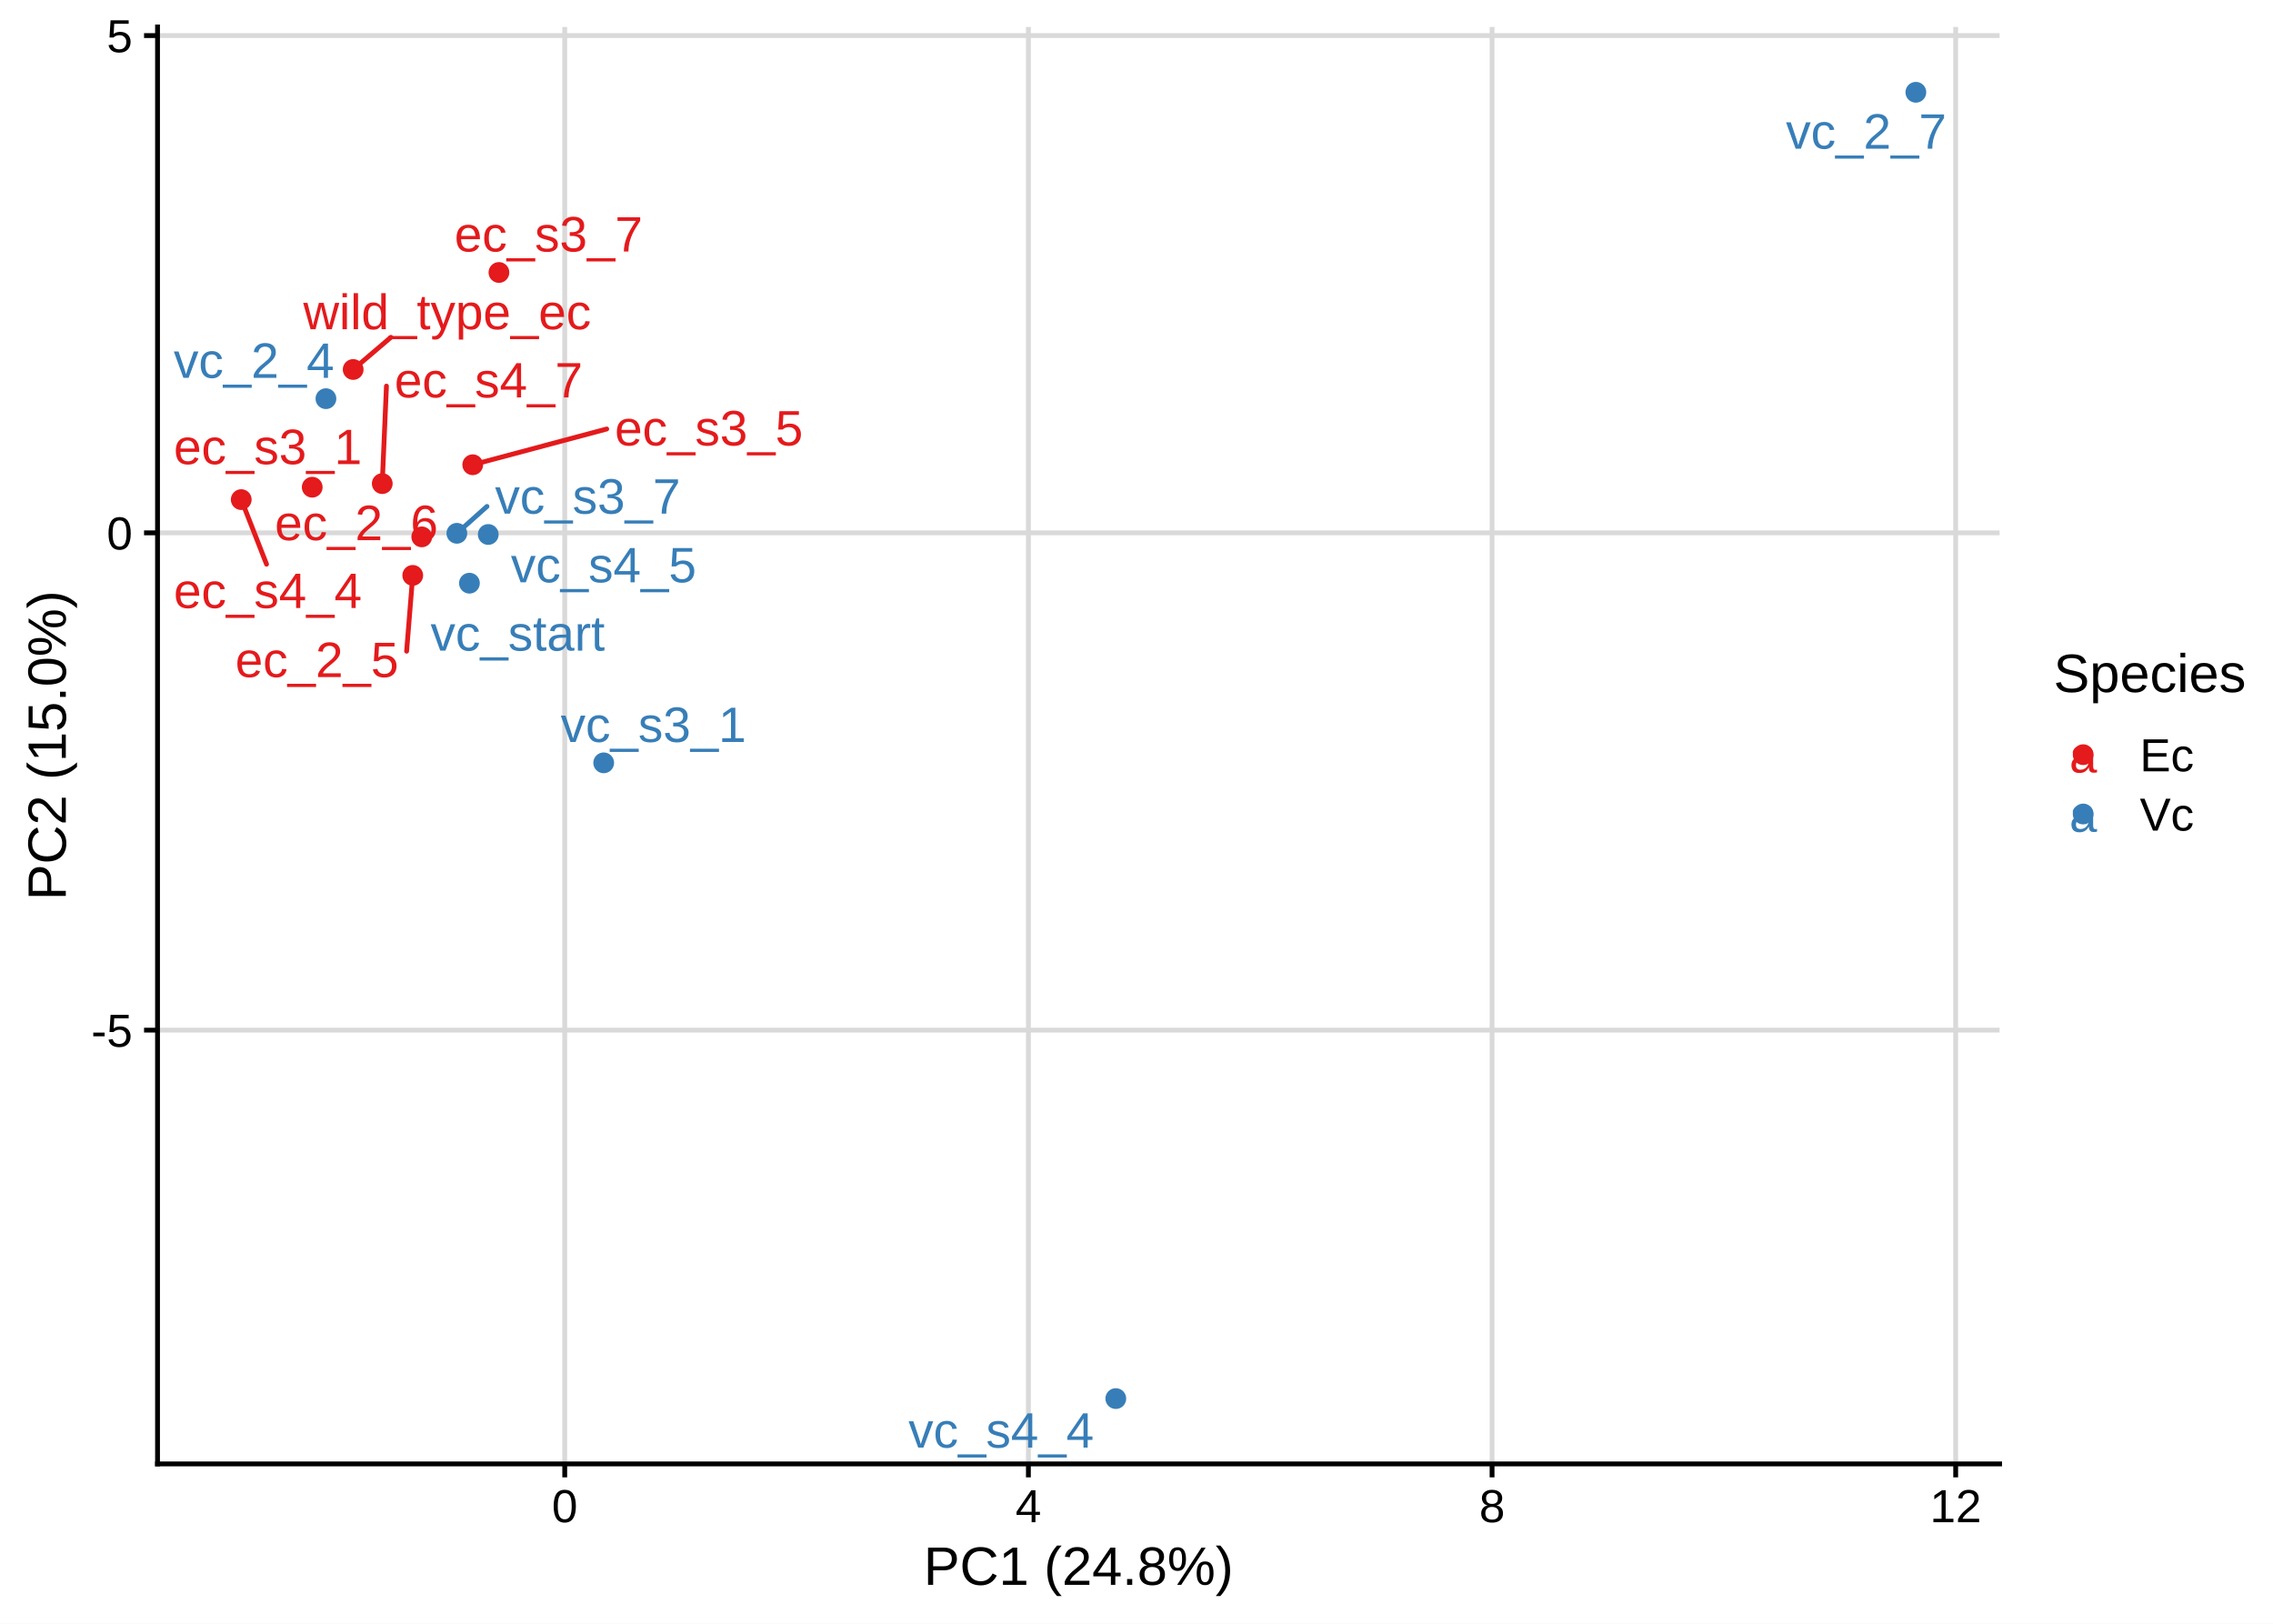
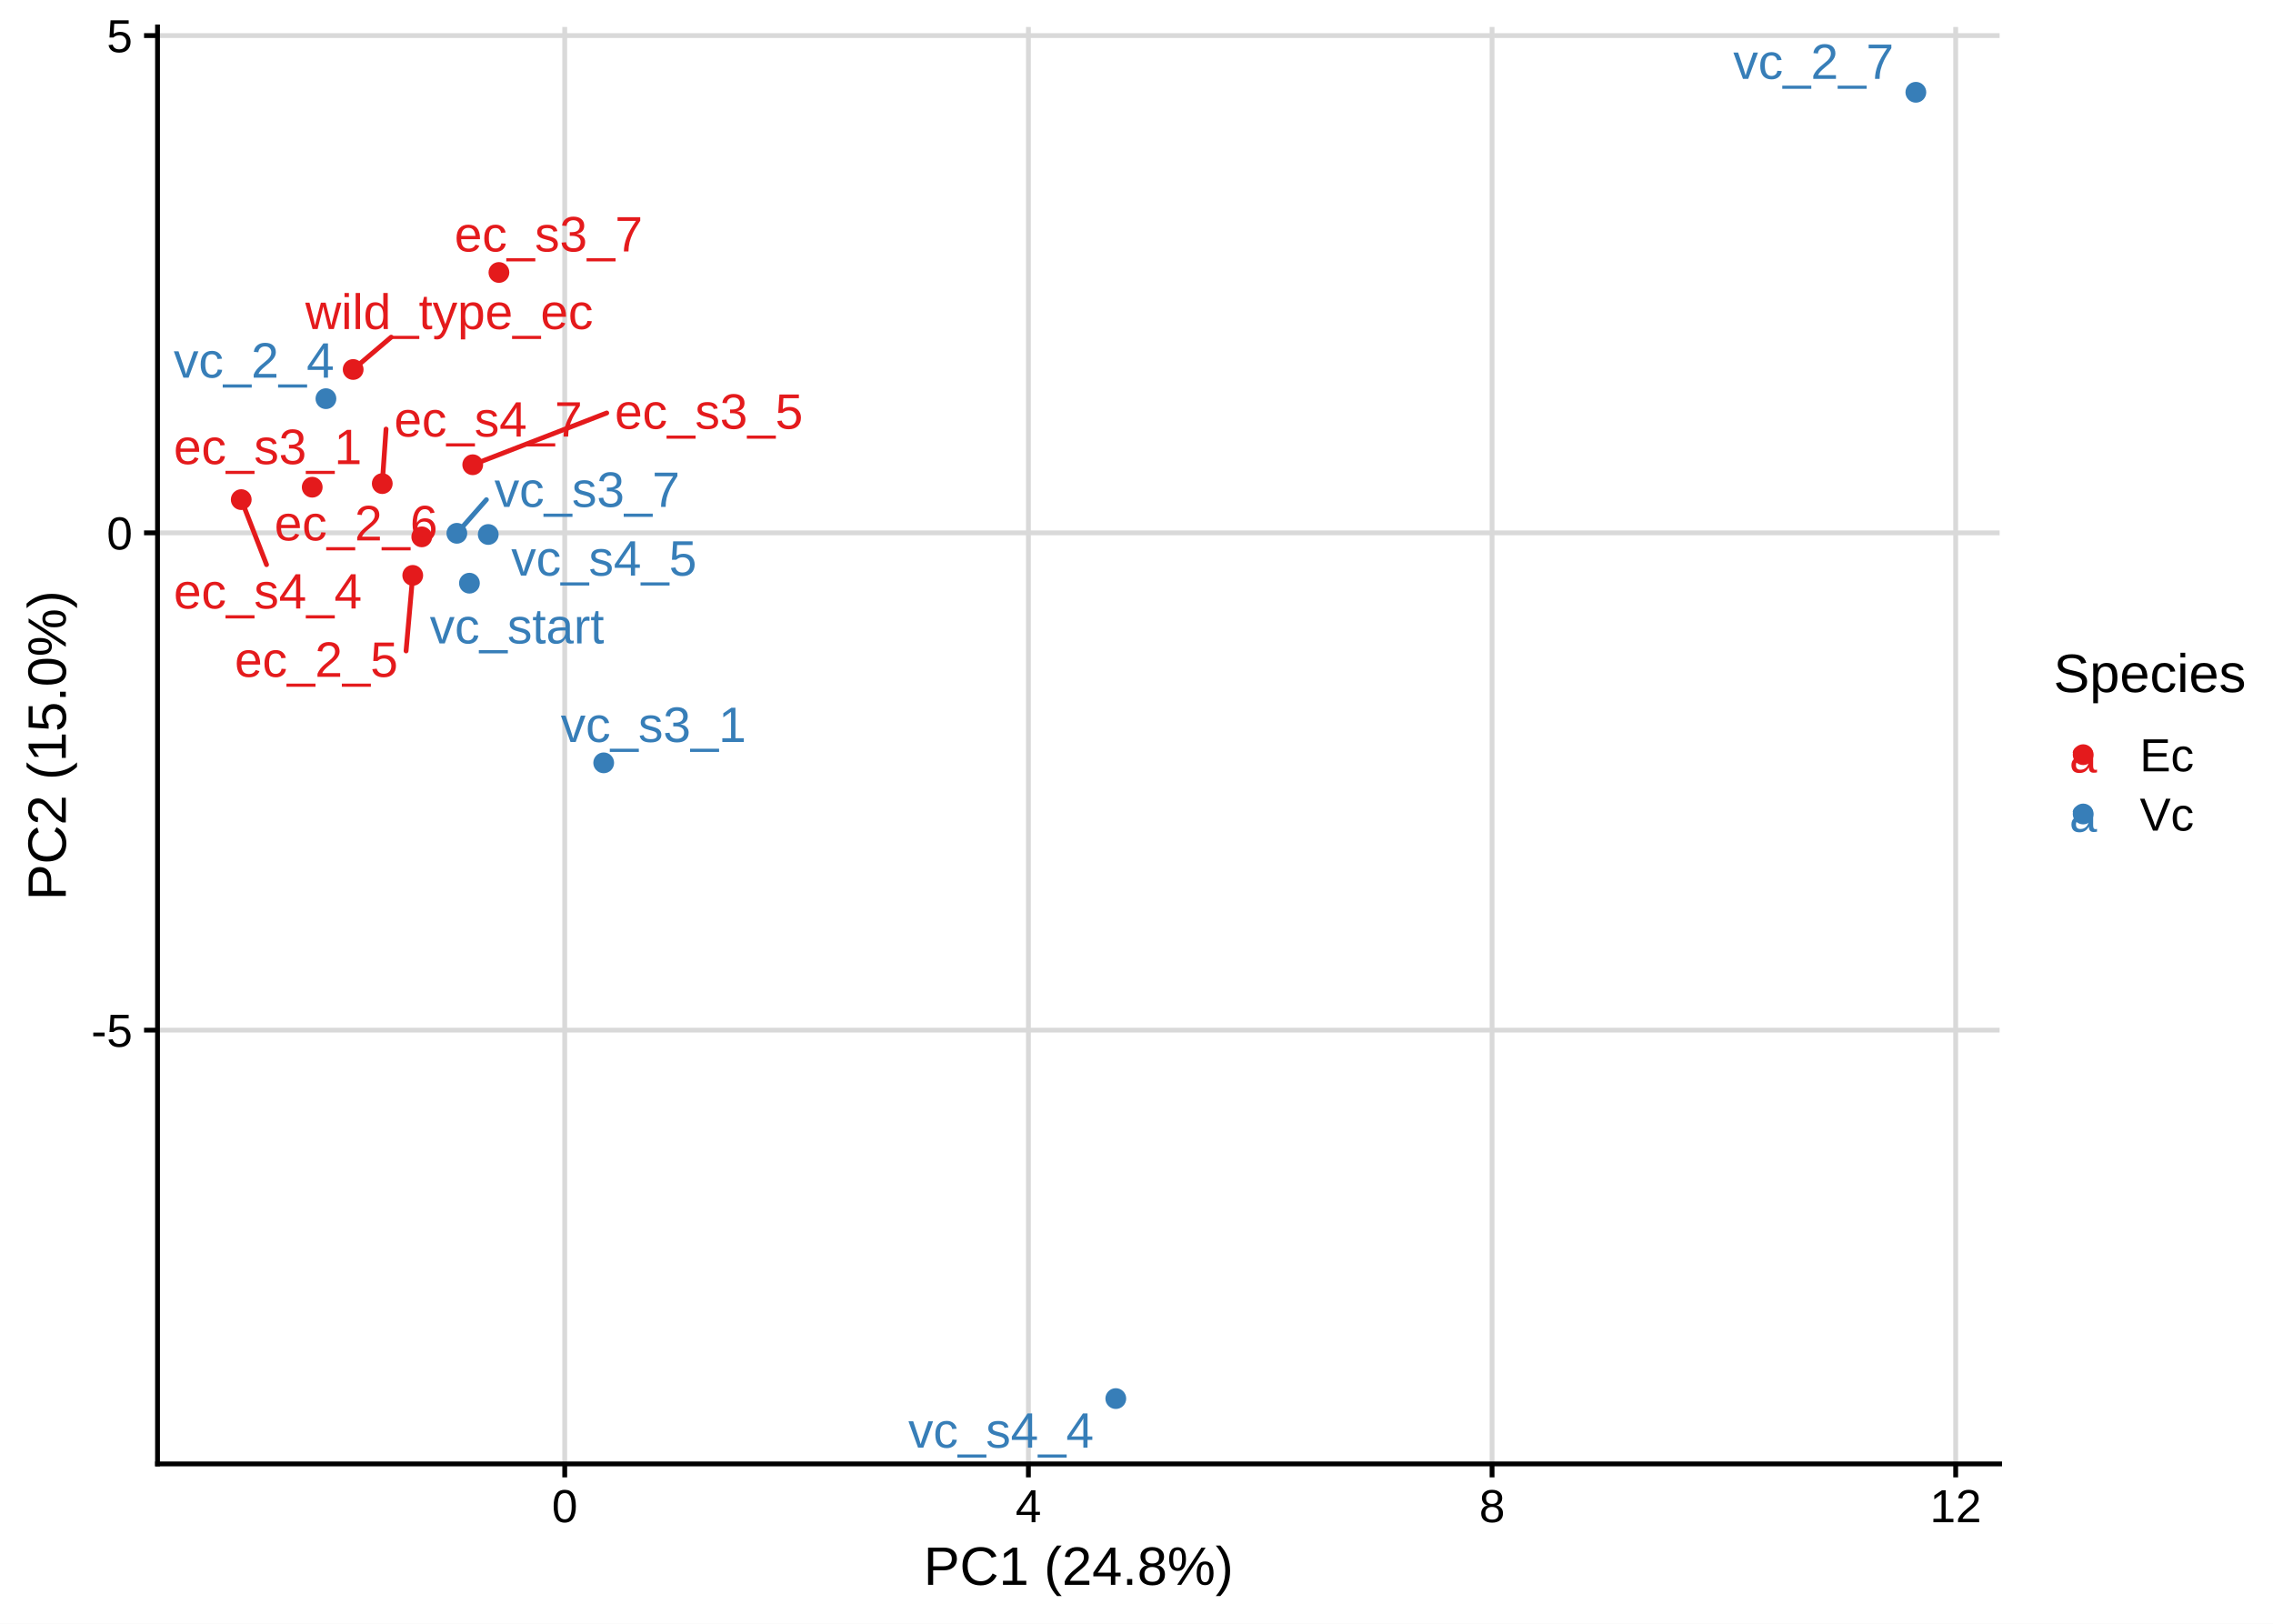
<svg xmlns="http://www.w3.org/2000/svg" class="svglite" width="504.00pt" height="360.00pt" viewBox="0 0 504.00 360.00">
  <defs>
    <style type="text/css">
    .svglite line, .svglite polyline, .svglite polygon, .svglite path, .svglite rect, .svglite circle {
      fill: none;
      stroke: #000000;
      stroke-linecap: round;
      stroke-linejoin: round;
      stroke-miterlimit: 10.00;
    }
  </style>
  </defs>
  <rect width="100%" height="100%" style="stroke: none; fill: #FFFFFF;" />
  <defs>
    <clipPath id="cpMC4wMHw1MDQuMDB8MC4wMHwzNjAuMDA=">
      <rect x="0.00" y="0.00" width="504.00" height="360.00" />
    </clipPath>
  </defs>
  <g clip-path="url(#cpMC4wMHw1MDQuMDB8MC4wMHwzNjAuMDA=)">
</g>
  <defs>
    <clipPath id="cpMzQuOTN8NDQzLjM4fDUuOTh8MzI0LjU2">
      <rect x="34.93" y="5.98" width="408.45" height="318.58" />
    </clipPath>
  </defs>
  <g clip-path="url(#cpMzQuOTN8NDQzLjM4fDUuOTh8MzI0LjU2)">
    <polyline points="34.93,228.39 443.38,228.39 " style="stroke-width: 1.07; stroke: #D9D9D9; stroke-linecap: butt;" />
    <polyline points="34.93,118.14 443.38,118.14 " style="stroke-width: 1.07; stroke: #D9D9D9; stroke-linecap: butt;" />
    <polyline points="34.93,7.89 443.38,7.89 " style="stroke-width: 1.07; stroke: #D9D9D9; stroke-linecap: butt;" />
    <polyline points="125.22,324.56 125.22,5.98 " style="stroke-width: 1.07; stroke: #D9D9D9; stroke-linecap: butt;" />
    <polyline points="228.03,324.56 228.03,5.98 " style="stroke-width: 1.07; stroke: #D9D9D9; stroke-linecap: butt;" />
    <polyline points="330.84,324.56 330.84,5.98 " style="stroke-width: 1.07; stroke: #D9D9D9; stroke-linecap: butt;" />
    <polyline points="433.64,324.56 433.64,5.98 " style="stroke-width: 1.07; stroke: #D9D9D9; stroke-linecap: butt;" />
    <circle cx="53.49" cy="110.77" r="1.95" style="stroke-width: 0.71; stroke: #E41A1C; fill: #E41A1C;" />
    <circle cx="104.09" cy="129.30" r="1.95" style="stroke-width: 0.71; stroke: #377EB8; fill: #377EB8;" />
    <circle cx="78.31" cy="81.92" r="1.95" style="stroke-width: 0.71; stroke: #E41A1C; fill: #E41A1C;" />
    <circle cx="84.76" cy="107.22" r="1.95" style="stroke-width: 0.71; stroke: #E41A1C; fill: #E41A1C;" />
    <circle cx="424.81" cy="20.46" r="1.95" style="stroke-width: 0.71; stroke: #377EB8; fill: #377EB8;" />
    <circle cx="101.30" cy="118.24" r="1.95" style="stroke-width: 0.71; stroke: #377EB8; fill: #377EB8;" />
    <circle cx="104.82" cy="103.04" r="1.95" style="stroke-width: 0.71; stroke: #E41A1C; fill: #E41A1C;" />
    <circle cx="247.41" cy="310.08" r="1.95" style="stroke-width: 0.71; stroke: #377EB8; fill: #377EB8;" />
    <circle cx="69.23" cy="108.02" r="1.95" style="stroke-width: 0.71; stroke: #E41A1C; fill: #E41A1C;" />
    <circle cx="110.63" cy="60.41" r="1.95" style="stroke-width: 0.71; stroke: #E41A1C; fill: #E41A1C;" />
    <circle cx="91.52" cy="127.57" r="1.95" style="stroke-width: 0.71; stroke: #E41A1C; fill: #E41A1C;" />
    <circle cx="93.52" cy="119.03" r="1.95" style="stroke-width: 0.71; stroke: #E41A1C; fill: #E41A1C;" />
    <circle cx="72.27" cy="88.39" r="1.95" style="stroke-width: 0.71; stroke: #377EB8; fill: #377EB8;" />
    <circle cx="133.86" cy="169.13" r="1.95" style="stroke-width: 0.71; stroke: #377EB8; fill: #377EB8;" />
    <circle cx="108.26" cy="118.50" r="1.95" style="stroke-width: 0.71; stroke: #377EB8; fill: #377EB8;" />
-     <line x1="59.10" y1="125.09" x2="53.88" y2="111.74" style="stroke-width: 1.07; stroke: #E41A1C;" />
-     <line x1="86.67" y1="74.79" x2="79.19" y2="81.16" style="stroke-width: 1.07; stroke: #E41A1C;" />
-     <line x1="85.69" y1="85.60" x2="84.80" y2="106.20" style="stroke-width: 1.07; stroke: #E41A1C;" />
-     <line x1="107.98" y1="112.28" x2="102.16" y2="117.47" style="stroke-width: 1.07; stroke: #377EB8;" />
-     <line x1="134.53" y1="95.11" x2="106.06" y2="102.71" style="stroke-width: 1.07; stroke: #E41A1C;" />
-     <line x1="90.16" y1="144.38" x2="91.44" y2="128.59" style="stroke-width: 1.07; stroke: #E41A1C;" />
-     <text x="59.38" y="134.80" text-anchor="middle" style="font-size: 11.04px; fill: #E41A1C; font-family: Arial;" textLength="41.70px" lengthAdjust="spacingAndGlyphs">ec_s4_4</text>
-     <text x="114.79" y="144.25" text-anchor="middle" style="font-size: 11.04px; fill: #377EB8; font-family: Arial;" textLength="38.62px" lengthAdjust="spacingAndGlyphs">vc_start</text>
-     <text x="99.15" y="72.99" text-anchor="middle" style="font-size: 11.04px; fill: #E41A1C; font-family: Arial;" textLength="63.76px" lengthAdjust="spacingAndGlyphs">wild_type_ec</text>
-     <text x="108.34" y="88.12" text-anchor="middle" style="font-size: 11.04px; fill: #E41A1C; font-family: Arial;" textLength="41.70px" lengthAdjust="spacingAndGlyphs">ec_s4_7</text>
-     <text x="413.80" y="32.97" text-anchor="middle" style="font-size: 11.04px; fill: #377EB8; font-family: Arial;" textLength="35.57px" lengthAdjust="spacingAndGlyphs">vc_2_7</text>
-     <text x="130.32" y="113.88" text-anchor="middle" style="font-size: 11.04px; fill: #377EB8; font-family: Arial;" textLength="41.08px" lengthAdjust="spacingAndGlyphs">vc_s3_7</text>
-     <text x="157.18" y="98.76" text-anchor="middle" style="font-size: 11.04px; fill: #E41A1C; font-family: Arial;" textLength="41.70px" lengthAdjust="spacingAndGlyphs">ec_s3_5</text>
-     <text x="222.00" y="320.95" text-anchor="middle" style="font-size: 11.04px; fill: #377EB8; font-family: Arial;" textLength="41.08px" lengthAdjust="spacingAndGlyphs">vc_s4_4</text>
-     <text x="59.39" y="102.90" text-anchor="middle" style="font-size: 11.04px; fill: #E41A1C; font-family: Arial;" textLength="41.70px" lengthAdjust="spacingAndGlyphs">ec_s3_1</text>
-     <text x="121.63" y="55.76" text-anchor="middle" style="font-size: 11.04px; fill: #E41A1C; font-family: Arial;" textLength="41.70px" lengthAdjust="spacingAndGlyphs">ec_s3_7</text>
-     <text x="70.27" y="150.11" text-anchor="middle" style="font-size: 11.04px; fill: #E41A1C; font-family: Arial;" textLength="36.19px" lengthAdjust="spacingAndGlyphs">ec_2_5</text>
-     <text x="79.03" y="119.76" text-anchor="middle" style="font-size: 11.04px; fill: #E41A1C; font-family: Arial;" textLength="36.19px" lengthAdjust="spacingAndGlyphs">ec_2_6</text>
-     <text x="56.31" y="83.77" text-anchor="middle" style="font-size: 11.04px; fill: #377EB8; font-family: Arial;" textLength="35.57px" lengthAdjust="spacingAndGlyphs">vc_2_4</text>
-     <text x="144.88" y="164.50" text-anchor="middle" style="font-size: 11.04px; fill: #377EB8; font-family: Arial;" textLength="41.08px" lengthAdjust="spacingAndGlyphs">vc_s3_1</text>
-     <text x="133.84" y="129.10" text-anchor="middle" style="font-size: 11.04px; fill: #377EB8; font-family: Arial;" textLength="41.08px" lengthAdjust="spacingAndGlyphs">vc_s4_5</text>
+     <line x1="59.10" y1="125.19" x2="53.88" y2="111.75" style="stroke-width: 1.07; stroke: #E41A1C;" />
+     <line x1="86.74" y1="74.75" x2="79.19" y2="81.16" style="stroke-width: 1.07; stroke: #E41A1C;" />
+     <line x1="85.60" y1="95.13" x2="84.83" y2="106.20" style="stroke-width: 1.07; stroke: #E41A1C;" />
+     <line x1="107.85" y1="110.79" x2="102.04" y2="117.40" style="stroke-width: 1.07; stroke: #377EB8;" />
+     <line x1="134.53" y1="91.56" x2="106.00" y2="102.59" style="stroke-width: 1.07; stroke: #E41A1C;" />
+     <line x1="90.04" y1="144.32" x2="91.43" y2="128.59" style="stroke-width: 1.07; stroke: #E41A1C;" />
+     <text x="59.38" y="134.91" text-anchor="middle" style="font-size: 11.04px; fill: #E41A1C; font-family: Arial;" textLength="41.70px" lengthAdjust="spacingAndGlyphs">ec_s4_4</text>
+     <text x="114.63" y="142.65" text-anchor="middle" style="font-size: 11.04px; fill: #377EB8; font-family: Arial;" textLength="38.62px" lengthAdjust="spacingAndGlyphs">vc_start</text>
+     <text x="99.60" y="72.95" text-anchor="middle" style="font-size: 11.04px; fill: #E41A1C; font-family: Arial;" textLength="63.76px" lengthAdjust="spacingAndGlyphs">wild_type_ec</text>
+     <text x="108.26" y="96.79" text-anchor="middle" style="font-size: 11.04px; fill: #E41A1C; font-family: Arial;" textLength="41.70px" lengthAdjust="spacingAndGlyphs">ec_s4_7</text>
+     <text x="402.12" y="17.49" text-anchor="middle" style="font-size: 11.04px; fill: #377EB8; font-family: Arial;" textLength="35.57px" lengthAdjust="spacingAndGlyphs">vc_2_7</text>
+     <text x="130.19" y="112.38" text-anchor="middle" style="font-size: 11.04px; fill: #377EB8; font-family: Arial;" textLength="41.08px" lengthAdjust="spacingAndGlyphs">vc_s3_7</text>
+     <text x="157.18" y="95.06" text-anchor="middle" style="font-size: 11.04px; fill: #E41A1C; font-family: Arial;" textLength="41.70px" lengthAdjust="spacingAndGlyphs">ec_s3_5</text>
+     <text x="221.97" y="320.96" text-anchor="middle" style="font-size: 11.04px; fill: #377EB8; font-family: Arial;" textLength="41.08px" lengthAdjust="spacingAndGlyphs">vc_s4_4</text>
+     <text x="59.38" y="102.89" text-anchor="middle" style="font-size: 11.04px; fill: #E41A1C; font-family: Arial;" textLength="41.70px" lengthAdjust="spacingAndGlyphs">ec_s3_1</text>
+     <text x="121.64" y="55.75" text-anchor="middle" style="font-size: 11.04px; fill: #E41A1C; font-family: Arial;" textLength="41.70px" lengthAdjust="spacingAndGlyphs">ec_s3_7</text>
+     <text x="70.14" y="150.06" text-anchor="middle" style="font-size: 11.04px; fill: #E41A1C; font-family: Arial;" textLength="36.19px" lengthAdjust="spacingAndGlyphs">ec_2_5</text>
+     <text x="78.95" y="119.81" text-anchor="middle" style="font-size: 11.04px; fill: #E41A1C; font-family: Arial;" textLength="36.19px" lengthAdjust="spacingAndGlyphs">ec_2_6</text>
+     <text x="56.31" y="83.73" text-anchor="middle" style="font-size: 11.04px; fill: #377EB8; font-family: Arial;" textLength="35.57px" lengthAdjust="spacingAndGlyphs">vc_2_4</text>
+     <text x="144.90" y="164.50" text-anchor="middle" style="font-size: 11.04px; fill: #377EB8; font-family: Arial;" textLength="41.08px" lengthAdjust="spacingAndGlyphs">vc_s3_1</text>
+     <text x="133.92" y="127.62" text-anchor="middle" style="font-size: 11.04px; fill: #377EB8; font-family: Arial;" textLength="41.08px" lengthAdjust="spacingAndGlyphs">vc_s4_5</text>
  </g>
  <g clip-path="url(#cpMC4wMHw1MDQuMDB8MC4wMHwzNjAuMDA=)">
    <polyline points="34.93,324.56 34.93,5.98 " style="stroke-width: 1.07; stroke-linecap: square;" />
    <text x="29.38" y="232.08" text-anchor="end" style="font-size: 10.29px; font-family: Arial;" textLength="9.14px" lengthAdjust="spacingAndGlyphs">-5</text>
    <text x="29.38" y="121.83" text-anchor="end" style="font-size: 10.29px; font-family: Arial;" textLength="5.72px" lengthAdjust="spacingAndGlyphs">0</text>
    <text x="29.38" y="11.58" text-anchor="end" style="font-size: 10.29px; font-family: Arial;" textLength="5.72px" lengthAdjust="spacingAndGlyphs">5</text>
    <polyline points="31.94,228.39 34.93,228.39 " style="stroke-width: 1.07; stroke-linecap: butt;" />
    <polyline points="31.94,118.14 34.93,118.14 " style="stroke-width: 1.07; stroke-linecap: butt;" />
    <polyline points="31.94,7.89 34.93,7.89 " style="stroke-width: 1.07; stroke-linecap: butt;" />
    <polyline points="34.93,324.56 443.38,324.56 " style="stroke-width: 1.07; stroke-linecap: square;" />
    <polyline points="125.22,327.55 125.22,324.56 " style="stroke-width: 1.07; stroke-linecap: butt;" />
    <polyline points="228.03,327.55 228.03,324.56 " style="stroke-width: 1.07; stroke-linecap: butt;" />
    <polyline points="330.84,327.55 330.84,324.56 " style="stroke-width: 1.07; stroke-linecap: butt;" />
    <polyline points="433.64,327.55 433.64,324.56 " style="stroke-width: 1.07; stroke-linecap: butt;" />
    <text x="125.22" y="337.49" text-anchor="middle" style="font-size: 10.29px; font-family: Arial;" textLength="5.72px" lengthAdjust="spacingAndGlyphs">0</text>
    <text x="228.03" y="337.49" text-anchor="middle" style="font-size: 10.29px; font-family: Arial;" textLength="5.72px" lengthAdjust="spacingAndGlyphs">4</text>
    <text x="330.84" y="337.49" text-anchor="middle" style="font-size: 10.29px; font-family: Arial;" textLength="5.72px" lengthAdjust="spacingAndGlyphs">8</text>
    <text x="433.64" y="337.49" text-anchor="middle" style="font-size: 10.29px; font-family: Arial;" textLength="11.43px" lengthAdjust="spacingAndGlyphs">12</text>
    <text x="239.15" y="351.37" text-anchor="middle" style="font-size: 12.00px; font-family: Arial;" textLength="68.70px" lengthAdjust="spacingAndGlyphs">PC1 (24.8%)</text>
    <text transform="translate(14.59,165.27) rotate(-90)" text-anchor="middle" style="font-size: 12.00px; font-family: Arial;" textLength="68.70px" lengthAdjust="spacingAndGlyphs">PC2 (15.0%)</text>
    <text x="455.33" y="153.43" style="font-size: 12.00px; font-family: Arial;" textLength="42.69px" lengthAdjust="spacingAndGlyphs">Species</text>
    <circle cx="461.91" cy="167.32" r="1.95" style="stroke-width: 0.71; stroke: #E41A1C; fill: #E41A1C;" />
    <text x="461.91" y="171.27" text-anchor="middle" style="font-size: 11.04px; fill: #E41A1C; font-family: Arial;" textLength="6.13px" lengthAdjust="spacingAndGlyphs">a</text>
    <circle cx="461.91" cy="180.47" r="1.95" style="stroke-width: 0.71; stroke: #377EB8; fill: #377EB8;" />
    <text x="461.91" y="184.42" text-anchor="middle" style="font-size: 11.04px; fill: #377EB8; font-family: Arial;" textLength="6.13px" lengthAdjust="spacingAndGlyphs">a</text>
    <text x="474.46" y="171.01" style="font-size: 10.29px; font-family: Arial;" textLength="12.00px" lengthAdjust="spacingAndGlyphs">Ec</text>
    <text x="474.46" y="184.16" style="font-size: 10.29px; font-family: Arial;" textLength="12.00px" lengthAdjust="spacingAndGlyphs">Vc</text>
  </g>
</svg>
